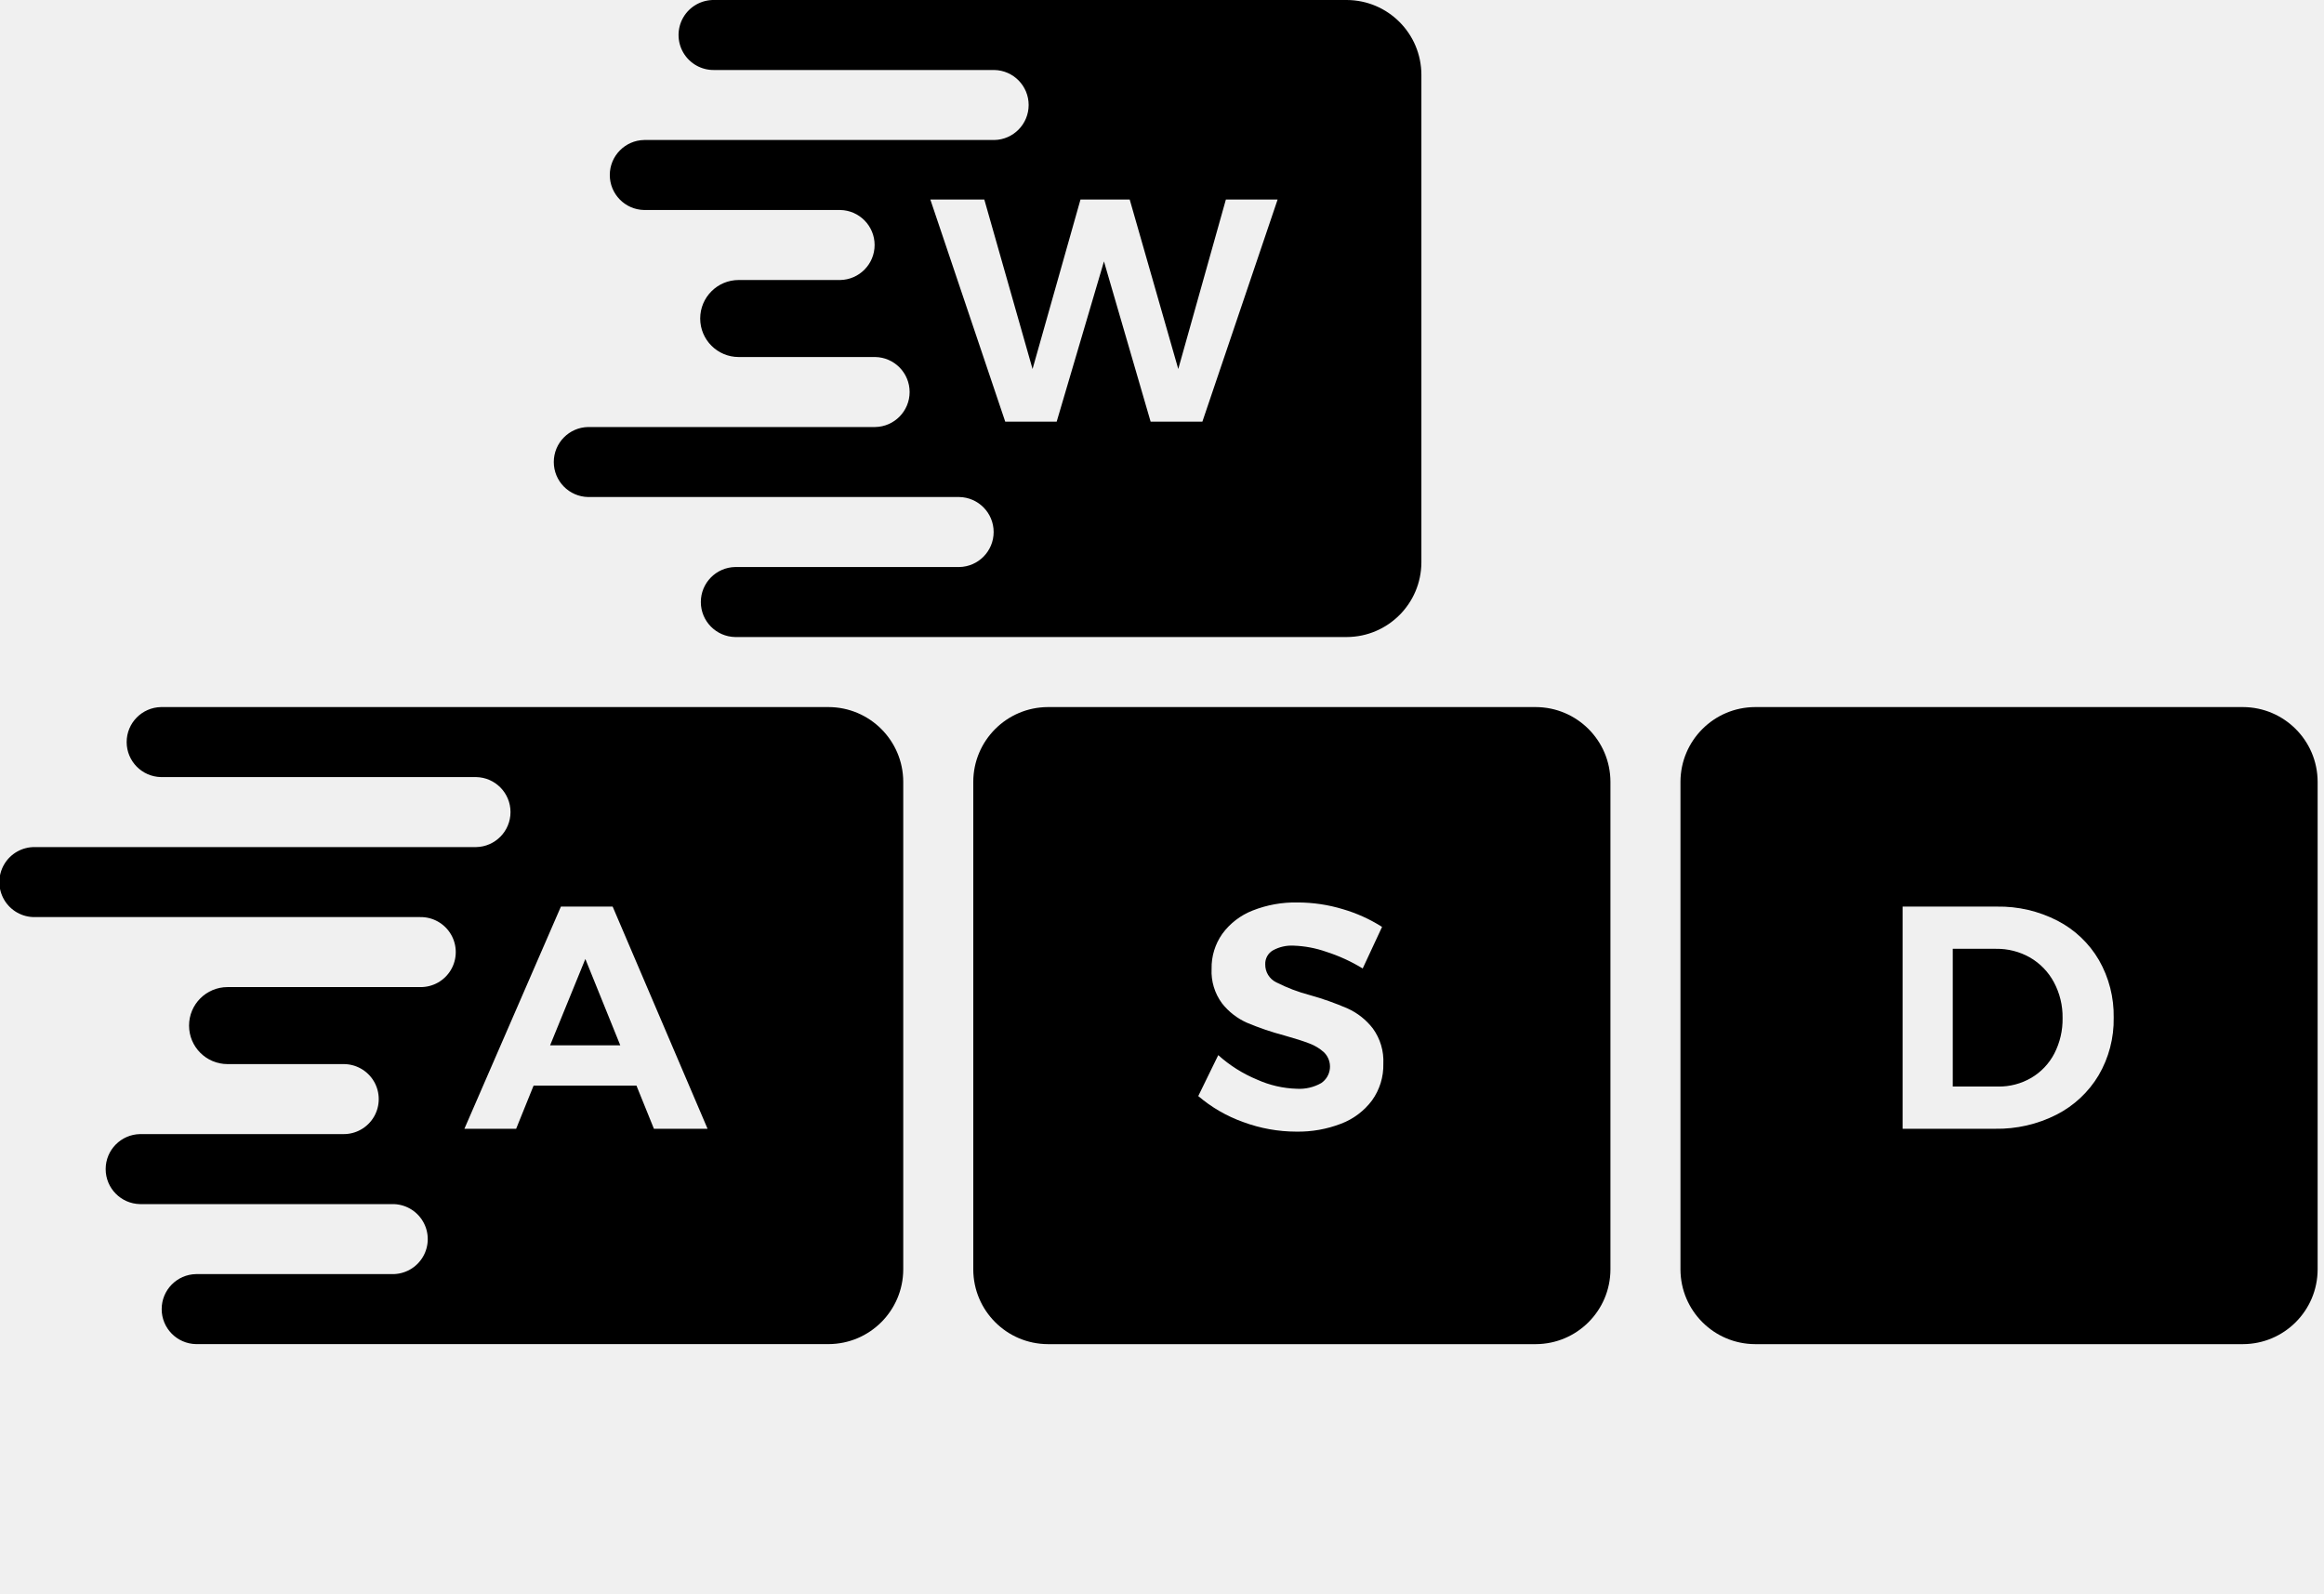
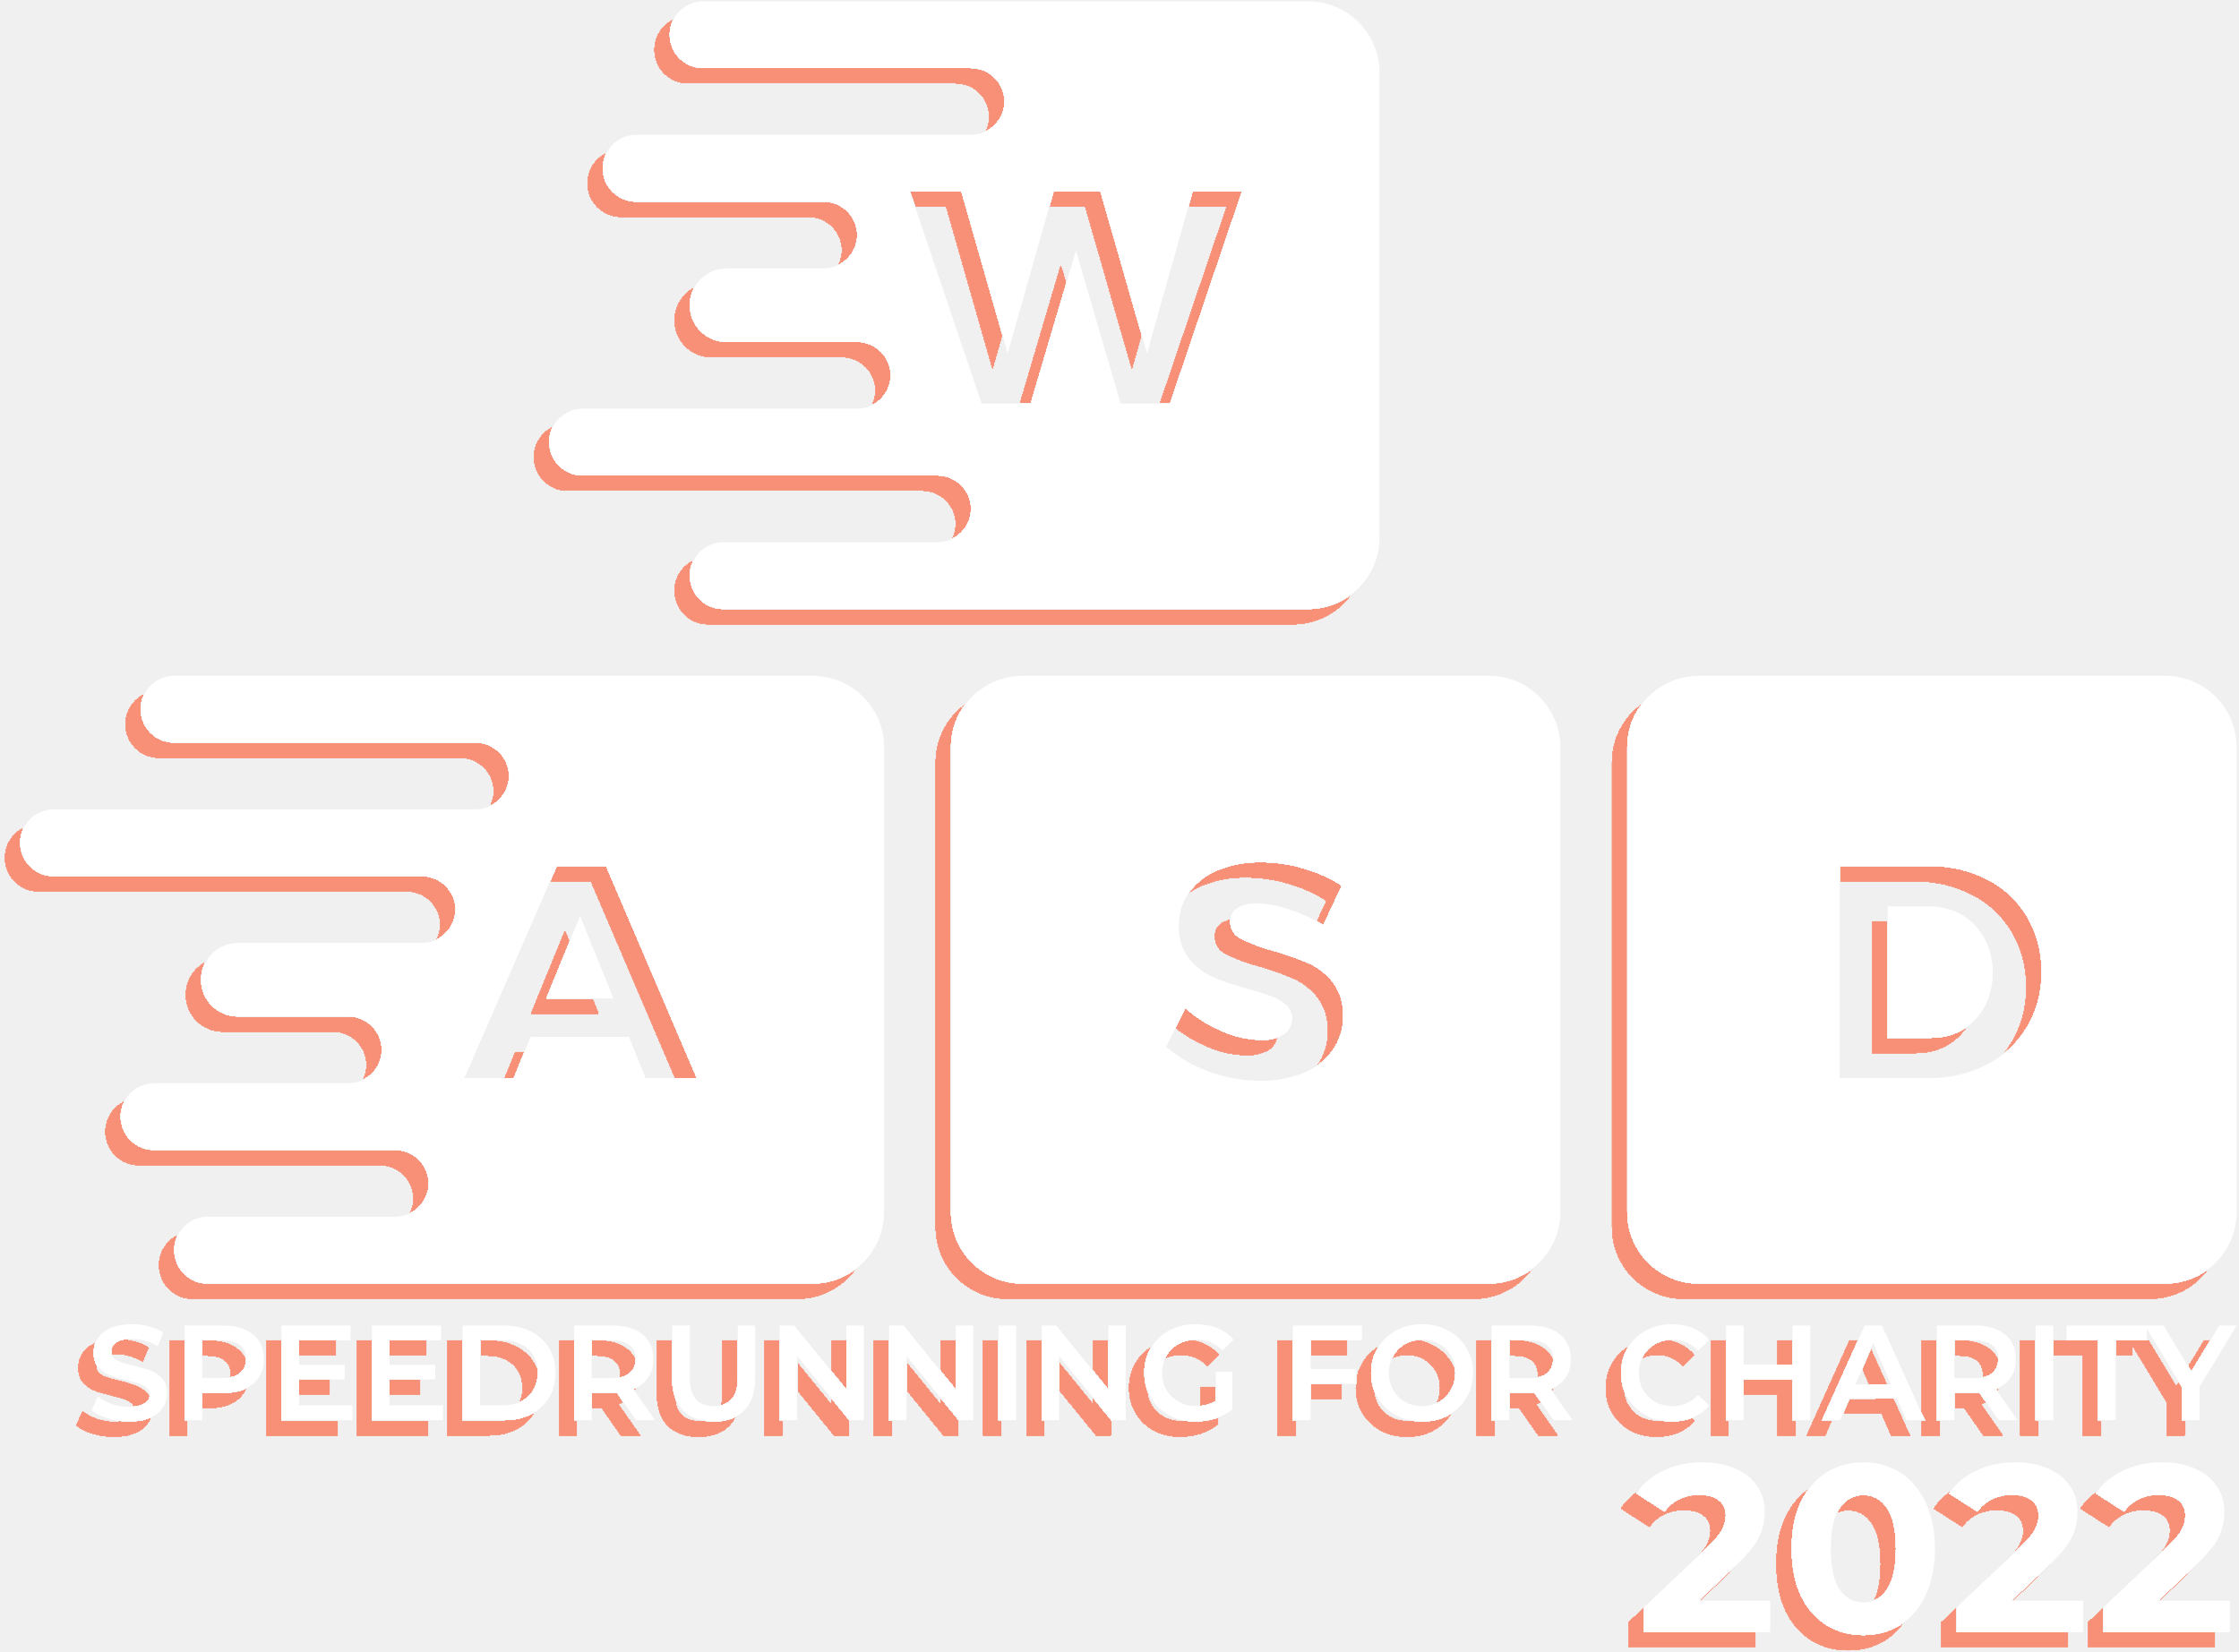
- <svg xmlns="http://www.w3.org/2000/svg" id="wasd-keys" viewBox="0 0 201.186 137.955">
-   <g class="hero-text-fill">
-     <path d="M116.583 0H61.827a3.031 3.031 0 100 6.061h24.246a3.031 3.031 0 010 6.061h-30.308a3.031 3.031 0 000 6.061H72.738a3.031 3.031 0 010 6.061h-8.789a3.334 3.334 0 000 6.668h11.82a3.031 3.031 0 010 6.061H50.917a3.031 3.031 0 000 6.061h32.126a3.031 3.031 0 010 6.061H63.646a3.031 3.031 0 000 6.061h52.937a6.484 6.484 0 006.465-6.465V6.465A6.484 6.484 0 00116.583 0zm-12.495 36.511h-4.479l-4.04-13.878-4.094 13.878h-4.452l-6.485-19.236h4.672l4.177 14.675 4.15-14.675h4.26l4.204 14.675 4.122-14.675h4.479zM71.728 61.221H13.941a3.031 3.031 0 000 6.061h27.277a3.031 3.031 0 010 6.061H3.031a3.031 3.031 0 100 6.061H36.369a3.031 3.031 0 110 6.061H19.7a3.334 3.334 0 000 6.668h10.001a3.031 3.031 0 110 6.061H12.123a3.031 3.031 0 000 6.061h21.821a3.031 3.031 0 110 6.061H16.972a3.031 3.031 0 000 6.061h54.756a6.484 6.484 0 006.465-6.465V67.686a6.484 6.484 0 00-6.465-6.465zM56.609 97.732l-1.512-3.738h-8.904l-1.511 3.738H40.203l8.354-19.236h4.48L61.253 97.732z" />
-     <path d="M47.623 90.505h6.073l-3.023-7.475-3.05 7.475zM132.949 61.221H90.72a6.484 6.484 0 00-6.465 6.465v42.229a6.484 6.484 0 006.465 6.465h42.229a6.484 6.484 0 006.465-6.465V67.686a6.484 6.484 0 00-6.465-6.465zm-14.171 34.052a6.018 6.018 0 01-2.679 2.02 10.304 10.304 0 01-3.875.687 13.257 13.257 0 01-4.59-.825 12.388 12.388 0 01-3.902-2.254l1.731-3.545a11.71 11.71 0 003.353 2.116 9.02 9.02 0 003.462.797 3.82 3.82 0 002.103-.494 1.728 1.728 0 00.247-2.652A3.913 3.913 0 00113.337 90.34q-.783-.302-2.157-.687a24.544 24.544 0 01-3.23-1.1 5.668 5.668 0 01-2.157-1.676 4.632 4.632 0 01-.907-2.995 5.08 5.08 0 01.934-3.037 5.926 5.926 0 012.611-2.006 10.048 10.048 0 013.902-.701 13.515 13.515 0 013.903.577 13.227 13.227 0 013.407 1.539l-1.676 3.6a14.592 14.592 0 00-3.147-1.443 9.538 9.538 0 00-2.844-.535 3.349 3.349 0 00-1.786.412 1.338 1.338 0 00-.659 1.209 1.694 1.694 0 00.948 1.553 14.664 14.664 0 002.927 1.113 25.292 25.292 0 013.256 1.154 5.772 5.772 0 012.185 1.731 4.8 4.8 0 01.907 3.05 5.229 5.229 0 01-.976 3.174zM175.74 82.906a5.794 5.794 0 00-2.954-.755h-3.738v11.926h3.929a5.538 5.538 0 002.872-.756 5.253 5.253 0 001.992-2.102 6.471 6.471 0 00.714-3.078 6.343 6.343 0 00-.755-3.105 5.436 5.436 0 00-2.061-2.13z" />
-     <path d="M194.17 61.221h-42.229a6.484 6.484 0 00-6.465 6.465v42.229a6.484 6.484 0 006.465 6.465h42.229a6.484 6.484 0 006.465-6.465V67.686a6.484 6.484 0 00-6.465-6.465zM181.676 93.102a9.02 9.02 0 01-3.642 3.407 11.317 11.317 0 01-5.331 1.223h-7.997v-19.236h8.162a11.043 11.043 0 015.249 1.223 8.867 8.867 0 013.586 3.408 9.692 9.692 0 011.277 4.988 9.543 9.543 0 01-1.305 4.988z" />
+ <svg xmlns="http://www.w3.org/2000/svg" id="wasd-keys" viewBox="0 0 740 546" fill="none">
+   <g filter="url(#filter0_d_3007_46712)">
+     <path fill-rule="evenodd" clip-rule="evenodd" d="M432.339 0.419H232.434C229.499 0.419 226.685 1.582 224.61 3.653C222.535 5.723 221.369 8.531 221.369 11.458C221.369 14.386 222.535 17.194 224.61 19.264C226.685 21.334 229.499 22.497 232.434 22.497H320.952C323.887 22.497 326.701 23.66 328.776 25.73C330.851 27.8 332.017 30.608 332.017 33.536C332.017 36.464 330.851 39.271 328.776 41.341C326.701 43.412 323.887 44.575 320.952 44.575H210.305C207.37 44.575 204.556 45.738 202.481 47.808C200.406 49.878 199.24 52.686 199.24 55.613C199.24 58.541 200.406 61.349 202.481 63.419C204.556 65.489 207.37 66.652 210.305 66.652H272.267C275.202 66.652 278.016 67.815 280.091 69.885C282.166 71.956 283.332 74.763 283.332 77.691C283.332 80.619 282.166 83.427 280.091 85.497C278.016 87.567 275.202 88.73 272.267 88.73H240.179C236.951 88.73 233.856 90.009 231.573 92.286C229.29 94.564 228.008 97.652 228.008 100.872C228.008 104.093 229.29 107.181 231.573 109.459C233.856 111.736 236.951 113.015 240.179 113.015H283.332C286.266 113.015 289.081 114.178 291.156 116.248C293.231 118.319 294.397 121.126 294.397 124.054C294.397 126.982 293.231 129.789 291.156 131.86C289.081 133.93 286.266 135.093 283.332 135.093H192.601C189.666 135.093 186.852 136.256 184.777 138.326C182.702 140.396 181.536 143.204 181.536 146.132C181.536 149.059 182.702 151.867 184.777 153.937C186.852 156.007 189.666 157.17 192.601 157.17H309.887C312.822 157.17 315.636 158.333 317.711 160.404C319.786 162.474 320.952 165.281 320.952 168.209C320.952 171.137 319.786 173.945 317.711 176.015C315.636 178.085 312.822 179.248 309.887 179.248H239.073C236.138 179.248 233.324 180.411 231.249 182.481C229.174 184.551 228.008 187.359 228.008 190.287C228.008 193.214 229.174 196.022 231.249 198.092C233.324 200.163 236.138 201.326 239.073 201.326H432.339C438.593 201.307 444.586 198.82 449.009 194.408C453.431 189.996 455.924 184.017 455.942 177.778V23.967C455.924 17.728 453.431 11.749 449.009 7.337C444.586 2.924 438.593 0.438 432.339 0.419ZM370.369 133.402H386.722L410.499 63.338H394.146L379.096 116.787L363.747 63.338H348.196L333.047 116.787L317.797 63.338H300.742L324.419 133.402H340.672L355.62 82.857L370.369 133.402Z" fill="white" />
+     <path d="M268.581 223.403H57.611C54.677 223.403 51.862 224.566 49.787 226.636C47.712 228.706 46.547 231.514 46.547 234.442C46.547 237.37 47.712 240.177 49.787 242.247C51.862 244.318 54.677 245.481 57.611 245.481H157.194C160.129 245.481 162.943 246.644 165.018 248.714C167.093 250.784 168.259 253.592 168.259 256.519C168.259 259.447 167.093 262.255 165.018 264.325C162.943 266.395 160.129 267.558 157.194 267.558H17.778C16.323 267.556 14.883 267.839 13.538 268.393C12.193 268.946 10.971 269.759 9.941 270.784C8.912 271.81 8.095 273.027 7.538 274.368C6.98 275.709 6.693 277.146 6.693 278.597C6.693 280.048 6.98 281.485 7.538 282.826C8.095 284.167 8.912 285.384 9.941 286.41C10.971 287.435 12.193 288.248 13.538 288.801C14.883 289.355 16.323 289.638 17.778 289.636H139.491C142.425 289.636 145.24 290.799 147.315 292.869C149.39 294.939 150.555 297.747 150.555 300.675C150.555 303.602 149.39 306.41 147.315 308.48C145.24 310.55 142.425 311.713 139.491 311.713H78.634C75.41 311.719 72.32 313.001 70.042 315.277C67.764 317.554 66.484 320.639 66.484 323.856C66.484 327.073 67.764 330.158 70.042 332.435C72.32 334.711 75.41 335.993 78.634 335.999H115.148C118.083 335.999 120.897 337.162 122.972 339.232C125.047 341.302 126.213 344.11 126.213 347.038C126.213 349.965 125.047 352.773 122.972 354.843C120.897 356.913 118.083 358.076 115.148 358.076H50.972C48.038 358.076 45.224 359.239 43.148 361.31C41.074 363.38 39.908 366.188 39.908 369.115C39.908 372.043 41.074 374.851 43.148 376.921C45.224 378.991 48.038 380.154 50.972 380.154H130.639C133.573 380.154 136.388 381.317 138.463 383.387C140.538 385.457 141.704 388.265 141.704 391.193C141.704 394.12 140.538 396.928 138.463 398.998C136.388 401.069 133.573 402.232 130.639 402.232H68.676C65.742 402.232 62.927 403.395 60.852 405.465C58.777 407.535 57.611 410.343 57.611 413.27C57.611 416.198 58.777 419.006 60.852 421.076C62.927 423.146 65.742 424.309 68.676 424.309H268.581C274.835 424.291 280.828 421.804 285.251 417.392C289.673 412.98 292.166 407.001 292.184 400.761V246.951C292.166 240.711 289.673 234.732 285.251 230.32C280.828 225.908 274.835 223.421 268.581 223.403ZM213.383 356.386L207.865 342.773H175.359L169.842 356.386H153.488L183.987 286.322H200.341L230.338 356.386H213.383Z" fill="white" />
+     <path d="M202.757 330.066H180.586L191.721 302.84L202.757 330.066Z" fill="white" />
+     <path d="M492.098 223.406H337.926C331.671 223.424 325.678 225.911 321.256 230.323C316.833 234.736 314.341 240.715 314.322 246.954V400.764C314.341 407.004 316.833 412.983 321.256 417.395C325.678 421.807 331.671 424.294 337.926 424.312H492.097C498.352 424.294 504.345 421.807 508.767 417.395C513.19 412.983 515.682 407.004 515.701 400.764V246.954C515.682 240.715 513.19 234.736 508.767 230.323C504.345 225.911 498.352 223.425 492.098 223.406ZM440.361 347.431C437.866 350.758 434.474 353.31 430.58 354.787C426.07 356.521 421.267 357.37 416.434 357.29C410.714 357.285 405.041 356.268 399.677 354.287C394.465 352.443 389.637 349.661 385.432 346.079L391.752 333.169C395.363 336.413 399.503 339.019 403.992 340.874C407.971 342.668 412.268 343.655 416.632 343.777C419.312 343.926 421.977 343.3 424.309 341.976C425.076 341.455 425.719 340.77 426.191 339.972C426.663 339.174 426.953 338.282 427.039 337.359C427.125 336.436 427.006 335.506 426.69 334.634C426.375 333.763 425.87 332.972 425.212 332.317C423.841 331.07 422.239 330.101 420.497 329.465C418.59 328.732 415.965 327.898 412.622 326.964C408.603 325.903 404.663 324.565 400.831 322.958C397.746 321.594 395.043 319.497 392.957 316.852C390.618 313.709 389.448 309.852 389.646 305.943C389.568 301.987 390.764 298.111 393.056 294.882C395.478 291.598 398.783 289.066 402.588 287.578C407.119 285.791 411.962 284.924 416.834 285.025C421.66 285.026 426.461 285.734 431.082 287.125C435.473 288.397 439.661 290.284 443.521 292.731L437.401 305.844C433.794 303.643 429.937 301.878 425.912 300.587C422.571 299.415 419.07 298.757 415.53 298.638C413.259 298.523 411 299.043 409.008 300.139C408.245 300.586 407.618 301.232 407.194 302.008C406.77 302.783 406.565 303.659 406.601 304.541C406.579 305.715 406.892 306.871 407.506 307.873C408.119 308.875 409.006 309.682 410.063 310.199C413.469 311.926 417.051 313.285 420.747 314.252C424.801 315.382 428.773 316.786 432.635 318.456C435.771 319.876 438.509 322.041 440.612 324.76C442.95 327.98 444.118 331.899 443.923 335.87C444.026 340.008 442.776 344.066 440.361 347.431ZM648.318 302.39C645.034 300.529 641.311 299.579 637.534 299.639H623.889V343.078H638.234C641.916 343.13 645.541 342.178 648.72 340.325C651.816 338.503 654.336 335.85 655.994 332.669C657.778 329.204 658.674 325.352 658.601 321.457C658.664 317.514 657.715 313.621 655.843 310.147C654.103 306.916 651.498 304.23 648.318 302.39Z" fill="white" />
+     <path d="M715.606 223.406H561.434C555.18 223.424 549.187 225.911 544.765 230.323C540.342 234.736 537.849 240.715 537.831 246.954V400.764C537.849 407.004 540.342 412.983 544.765 417.395C549.187 421.807 555.18 424.294 561.434 424.312H715.606C721.861 424.294 727.854 421.807 732.276 417.395C736.699 412.983 739.191 407.004 739.21 400.764V246.954C739.191 240.715 736.699 234.736 732.276 230.323C727.854 225.911 721.861 223.424 715.606 223.406ZM669.99 339.525C666.816 344.826 662.208 349.127 656.695 351.935C650.67 354.985 643.988 356.514 637.233 356.389H608.036V286.325H637.833C644.492 286.208 651.076 287.739 656.998 290.78C662.454 293.594 666.994 297.899 670.09 303.192C673.257 308.717 674.869 314.994 674.753 321.358C674.866 327.735 673.218 334.02 669.99 339.525Z" fill="white" />
+     <path d="M42.641 469.917C40.229 469.917 37.891 469.575 35.627 468.89C33.394 468.205 31.622 467.297 30.311 466.165L32.322 461.653C33.602 462.666 35.166 463.5 37.012 464.155C38.889 464.78 40.765 465.093 42.641 465.093C44.964 465.093 46.691 464.721 47.823 463.976C48.984 463.232 49.565 462.249 49.565 461.028C49.565 460.134 49.237 459.405 48.582 458.839C47.957 458.243 47.153 457.782 46.17 457.454C45.187 457.127 43.847 456.754 42.15 456.337C39.767 455.771 37.831 455.206 36.342 454.64C34.883 454.074 33.617 453.195 32.545 452.004C31.503 450.783 30.982 449.145 30.982 447.09C30.982 445.363 31.443 443.8 32.366 442.4C33.319 440.97 34.734 439.839 36.61 439.005C38.516 438.171 40.839 437.754 43.579 437.754C45.485 437.754 47.361 437.992 49.208 438.469C51.054 438.945 52.647 439.63 53.987 440.524L52.156 445.035C50.786 444.231 49.356 443.621 47.867 443.204C46.378 442.787 44.934 442.579 43.534 442.579C41.241 442.579 39.529 442.966 38.397 443.74C37.295 444.514 36.744 445.542 36.744 446.822C36.744 447.716 37.057 448.445 37.682 449.011C38.337 449.577 39.157 450.024 40.139 450.351C41.122 450.679 42.462 451.051 44.16 451.468C46.483 452.004 48.389 452.57 49.878 453.166C51.367 453.731 52.632 454.61 53.675 455.801C54.747 456.992 55.283 458.601 55.283 460.626C55.283 462.353 54.806 463.917 53.853 465.316C52.93 466.716 51.516 467.833 49.61 468.667C47.704 469.5 45.381 469.917 42.641 469.917ZM73.907 438.201C76.617 438.201 78.969 438.647 80.965 439.541C82.99 440.434 84.538 441.715 85.611 443.383C86.683 445.05 87.219 447.031 87.219 449.324C87.219 451.587 86.683 453.568 85.611 455.265C84.538 456.933 82.99 458.214 80.965 459.107C78.969 460 76.617 460.447 73.907 460.447H66.849V469.471H61.041V438.201H73.907ZM73.639 455.533C76.17 455.533 78.091 454.997 79.401 453.925C80.712 452.853 81.367 451.319 81.367 449.324C81.367 447.329 80.712 445.795 79.401 444.723C78.091 443.651 76.17 443.115 73.639 443.115H66.849V455.533H73.639ZM116.47 464.602V469.471H93.018V438.201H115.845V443.07H98.825V451.2H113.924V455.98H98.825V464.602H116.47ZM146.397 464.602V469.471H122.944V438.201H145.771V443.07H128.752V451.2H143.851V455.98H128.752V464.602H146.397ZM152.871 438.201H166.54C169.876 438.201 172.839 438.856 175.43 440.166C178.021 441.447 180.031 443.278 181.46 445.661C182.89 448.014 183.605 450.738 183.605 453.836C183.605 456.933 182.89 459.673 181.46 462.055C180.031 464.408 178.021 466.239 175.43 467.55C172.839 468.83 169.876 469.471 166.54 469.471H152.871V438.201ZM166.272 464.557C168.565 464.557 170.575 464.125 172.303 463.261C174.06 462.368 175.4 461.117 176.323 459.509C177.276 457.871 177.753 455.98 177.753 453.836C177.753 451.691 177.276 449.815 176.323 448.207C175.4 446.569 174.06 445.318 172.303 444.455C170.575 443.561 168.565 443.115 166.272 443.115H158.678V464.557H166.272ZM210.236 469.471L203.848 460.313C203.58 460.343 203.178 460.358 202.642 460.358H195.584V469.471H189.777V438.201H202.642C205.352 438.201 207.705 438.647 209.7 439.541C211.725 440.434 213.274 441.715 214.346 443.383C215.418 445.05 215.954 447.031 215.954 449.324C215.954 451.677 215.374 453.702 214.212 455.399C213.081 457.097 211.443 458.362 209.298 459.196L216.49 469.471H210.236ZM210.102 449.324C210.102 447.329 209.447 445.795 208.137 444.723C206.827 443.651 204.906 443.115 202.374 443.115H195.584V455.578H202.374C204.906 455.578 206.827 455.042 208.137 453.97C209.447 452.868 210.102 451.319 210.102 449.324ZM235.898 469.917C231.579 469.917 228.214 468.711 225.802 466.299C223.39 463.857 222.184 460.373 222.184 455.846V438.201H227.991V455.623C227.991 461.757 230.641 464.825 235.942 464.825C241.214 464.825 243.849 461.757 243.849 455.623V438.201H249.567V455.846C249.567 460.373 248.361 463.857 245.949 466.299C243.566 468.711 240.216 469.917 235.898 469.917ZM285.486 438.201V469.471H280.706L263.463 448.296V469.471H257.7V438.201H262.48L279.723 459.375V438.201H285.486ZM321.65 438.201V469.471H316.871L299.627 448.296V469.471H293.865V438.201H298.645L315.888 459.375V438.201H321.65ZM330.029 438.201H335.837V469.471H330.029V438.201ZM372.08 438.201V469.471H367.3L350.057 448.296V469.471H344.295V438.201H349.074L366.318 459.375V438.201H372.08ZM401.812 453.478H407.307V465.942C405.699 467.222 403.822 468.205 401.678 468.89C399.534 469.575 397.33 469.917 395.067 469.917C391.88 469.917 389.006 469.232 386.445 467.863C383.884 466.463 381.874 464.542 380.415 462.1C378.955 459.658 378.226 456.903 378.226 453.836C378.226 450.768 378.955 448.014 380.415 445.572C381.874 443.129 383.884 441.223 386.445 439.854C389.036 438.454 391.94 437.754 395.156 437.754C397.777 437.754 400.159 438.186 402.304 439.049C404.448 439.913 406.25 441.179 407.709 442.847L404.046 446.42C401.663 444.038 398.789 442.847 395.424 442.847C393.22 442.847 391.255 443.308 389.528 444.231C387.83 445.155 386.49 446.45 385.507 448.118C384.554 449.786 384.078 451.691 384.078 453.836C384.078 455.92 384.554 457.797 385.507 459.464C386.49 461.132 387.83 462.442 389.528 463.395C391.255 464.348 393.205 464.825 395.379 464.825C397.822 464.825 399.966 464.289 401.812 463.217V453.478ZM433.119 443.07V452.585H448.218V457.499H433.119V469.471H427.312V438.201H450.139V443.07H433.119ZM470.014 469.917C466.827 469.917 463.953 469.232 461.392 467.863C458.831 466.463 456.821 464.542 455.361 462.1C453.902 459.628 453.172 456.873 453.172 453.836C453.172 450.798 453.902 448.058 455.361 445.616C456.821 443.144 458.831 441.223 461.392 439.854C463.953 438.454 466.827 437.754 470.014 437.754C473.2 437.754 476.074 438.454 478.635 439.854C481.196 441.223 483.206 443.129 484.666 445.572C486.125 448.014 486.855 450.768 486.855 453.836C486.855 456.903 486.125 459.658 484.666 462.1C483.206 464.542 481.196 466.463 478.635 467.863C476.074 469.232 473.2 469.917 470.014 469.917ZM470.014 464.825C472.098 464.825 473.974 464.363 475.642 463.44C477.31 462.487 478.62 461.177 479.573 459.509C480.526 457.811 481.003 455.92 481.003 453.836C481.003 451.751 480.526 449.875 479.573 448.207C478.62 446.51 477.31 445.199 475.642 444.276C473.974 443.323 472.098 442.847 470.014 442.847C467.929 442.847 466.053 443.323 464.385 444.276C462.717 445.199 461.407 446.51 460.454 448.207C459.501 449.875 459.024 451.751 459.024 453.836C459.024 455.92 459.501 457.811 460.454 459.509C461.407 461.177 462.717 462.487 464.385 463.44C466.053 464.363 467.929 464.825 470.014 464.825ZM513.47 469.471L507.082 460.313C506.814 460.343 506.412 460.358 505.876 460.358H498.817V469.471H493.01V438.201H505.876C508.586 438.201 510.938 438.647 512.934 439.541C514.959 440.434 516.507 441.715 517.579 443.383C518.652 445.05 519.188 447.031 519.188 449.324C519.188 451.677 518.607 453.702 517.445 455.399C516.314 457.097 514.676 458.362 512.532 459.196L519.724 469.471H513.47ZM513.336 449.324C513.336 447.329 512.681 445.795 511.37 444.723C510.06 443.651 508.139 443.115 505.608 443.115H498.817V455.578H505.608C508.139 455.578 510.06 455.042 511.37 453.97C512.681 452.868 513.336 451.319 513.336 449.324ZM552.504 469.917C549.347 469.917 546.488 469.232 543.927 467.863C541.396 466.463 539.401 464.542 537.941 462.1C536.512 459.658 535.797 456.903 535.797 453.836C535.797 450.768 536.527 448.014 537.986 445.572C539.445 443.129 541.441 441.223 543.972 439.854C546.533 438.454 549.392 437.754 552.549 437.754C555.11 437.754 557.448 438.201 559.562 439.094C561.677 439.988 563.464 441.283 564.923 442.981L561.17 446.51C558.907 444.068 556.123 442.847 552.817 442.847C550.673 442.847 548.752 443.323 547.054 444.276C545.357 445.199 544.031 446.495 543.078 448.162C542.126 449.83 541.649 451.721 541.649 453.836C541.649 455.95 542.126 457.841 543.078 459.509C544.031 461.177 545.357 462.487 547.054 463.44C548.752 464.363 550.673 464.825 552.817 464.825C556.123 464.825 558.907 463.589 561.17 461.117L564.923 464.691C563.464 466.388 561.662 467.684 559.518 468.577C557.403 469.471 555.065 469.917 552.504 469.917ZM598.273 438.201V469.471H592.466V456.069H576.294V469.471H570.487V438.201H576.294V451.111H592.466V438.201H598.273ZM626.933 462.234H611.298L608.215 469.471H602.229L616.301 438.201H622.019L636.135 469.471H630.06L626.933 462.234ZM625.012 457.677L619.115 444.008L613.263 457.677H625.012ZM660.571 469.471L654.183 460.313C653.915 460.343 653.513 460.358 652.977 460.358H645.919V469.471H640.112V438.201H652.977C655.687 438.201 658.04 438.647 660.035 439.541C662.06 440.434 663.609 441.715 664.681 443.383C665.753 445.05 666.289 447.031 666.289 449.324C666.289 451.677 665.708 453.702 664.547 455.399C663.415 457.097 661.777 458.362 659.633 459.196L666.825 469.471H660.571ZM660.437 449.324C660.437 447.329 659.782 445.795 658.472 444.723C657.161 443.651 655.24 443.115 652.709 443.115H645.919V455.578H652.709C655.24 455.578 657.161 455.042 658.472 453.97C659.782 452.868 660.437 451.319 660.437 449.324ZM672.786 438.201H678.594V469.471H672.786V438.201ZM693.395 443.115H683.031V438.201H709.566V443.115H699.202V469.471H693.395V443.115ZM726.979 458.437V469.471H721.171V458.526L708.887 438.201H715.096L724.254 453.434L733.501 438.201H739.219L726.979 458.437Z" fill="white" />
+     <path d="M585.078 529.168V539.58H543.351V531.298L564.648 511.184C566.909 509.028 568.434 507.188 569.223 505.663C570.012 504.085 570.406 502.534 570.406 501.009C570.406 498.8 569.644 497.117 568.119 495.96C566.647 494.751 564.464 494.146 561.572 494.146C559.153 494.146 556.971 494.62 555.025 495.566C553.079 496.46 551.449 497.827 550.135 499.668L540.827 493.673C542.983 490.465 545.954 487.967 549.74 486.18C553.526 484.339 557.865 483.419 562.755 483.419C566.857 483.419 570.433 484.102 573.483 485.47C576.585 486.784 578.978 488.677 580.661 491.149C582.396 493.568 583.264 496.434 583.264 499.747C583.264 502.744 582.633 505.557 581.371 508.187C580.108 510.816 577.663 513.813 574.035 517.179L561.335 529.168H585.078ZM615.832 540.527C611.257 540.527 607.182 539.396 603.606 537.135C600.03 534.874 597.217 531.614 595.166 527.354C593.167 523.042 592.168 517.915 592.168 511.973C592.168 506.031 593.167 500.93 595.166 496.67C597.217 492.358 600.03 489.072 603.606 486.811C607.182 484.549 611.257 483.419 615.832 483.419C620.407 483.419 624.482 484.549 628.058 486.811C631.634 489.072 634.421 492.358 636.419 496.67C638.47 500.93 639.495 506.031 639.495 511.973C639.495 517.915 638.47 523.042 636.419 527.354C634.421 531.614 631.634 534.874 628.058 537.135C624.482 539.396 620.407 540.527 615.832 540.527ZM615.832 529.72C619.197 529.72 621.827 528.274 623.72 525.382C625.665 522.49 626.638 518.02 626.638 511.973C626.638 505.925 625.665 501.456 623.72 498.563C621.827 495.671 619.197 494.225 615.832 494.225C612.519 494.225 609.89 495.671 607.944 498.563C606.051 501.456 605.104 505.925 605.104 511.973C605.104 518.02 606.051 522.49 607.944 525.382C609.89 528.274 612.519 529.72 615.832 529.72ZM688.467 529.168V539.58H646.741V531.298L668.038 511.184C670.299 509.028 671.824 507.188 672.613 505.663C673.402 504.085 673.796 502.534 673.796 501.009C673.796 498.8 673.033 497.117 671.508 495.96C670.036 494.751 667.854 494.146 664.962 494.146C662.543 494.146 660.36 494.62 658.415 495.566C656.469 496.46 654.839 497.827 653.524 499.668L644.216 493.673C646.372 490.465 649.344 487.967 653.13 486.18C656.916 484.339 661.254 483.419 666.145 483.419C670.246 483.419 673.822 484.102 676.872 485.47C679.975 486.784 682.367 488.677 684.05 491.149C685.785 493.568 686.653 496.434 686.653 499.747C686.653 502.744 686.022 505.557 684.76 508.187C683.498 510.816 681.053 513.813 677.424 517.179L664.725 529.168H688.467ZM736.965 529.168V539.58H695.239V531.298L716.536 511.184C718.797 509.028 720.322 507.188 721.111 505.663C721.9 504.085 722.294 502.534 722.294 501.009C722.294 498.8 721.531 497.117 720.006 495.96C718.534 494.751 716.352 494.146 713.46 494.146C711.041 494.146 708.858 494.62 706.913 495.566C704.967 496.46 703.337 497.827 702.022 499.668L692.714 493.673C694.87 490.465 697.842 487.967 701.628 486.18C705.414 484.339 709.752 483.419 714.643 483.419C718.744 483.419 722.32 484.102 725.37 485.47C728.473 486.784 730.865 488.677 732.548 491.149C734.283 493.568 735.151 496.434 735.151 499.747C735.151 502.744 734.52 505.557 733.258 508.187C731.996 510.816 729.551 513.813 725.922 517.179L713.223 529.168H736.965Z" fill="white" />
  </g>
+   <defs>
+     <filter id="filter0_d_3007_46712" x="0.253" y="0.419" width="739.495" height="545.161" filterUnits="userSpaceOnUse" color-interpolation-filters="sRGB">
+       <feFlood flood-opacity="0" result="BackgroundImageFix" />
+       <feColorMatrix in="SourceAlpha" type="matrix" values="0 0 0 0 0 0 0 0 0 0 0 0 0 0 0 0 0 0 127 0" result="hardAlpha" />
+       <feOffset dx="-5" dy="5" />
+       <feComposite in2="hardAlpha" operator="out" />
+       <feColorMatrix type="matrix" values="0 0 0 0 1 0 0 0 0 0.188 0 0 0 0 0 0 0 0 0.5 0" />
+       <feBlend mode="normal" in2="BackgroundImageFix" result="effect1_dropShadow_3007_46712" />
+       <feBlend mode="normal" in="SourceGraphic" in2="effect1_dropShadow_3007_46712" result="shape" />
+     </filter>
+   </defs>
</svg>
